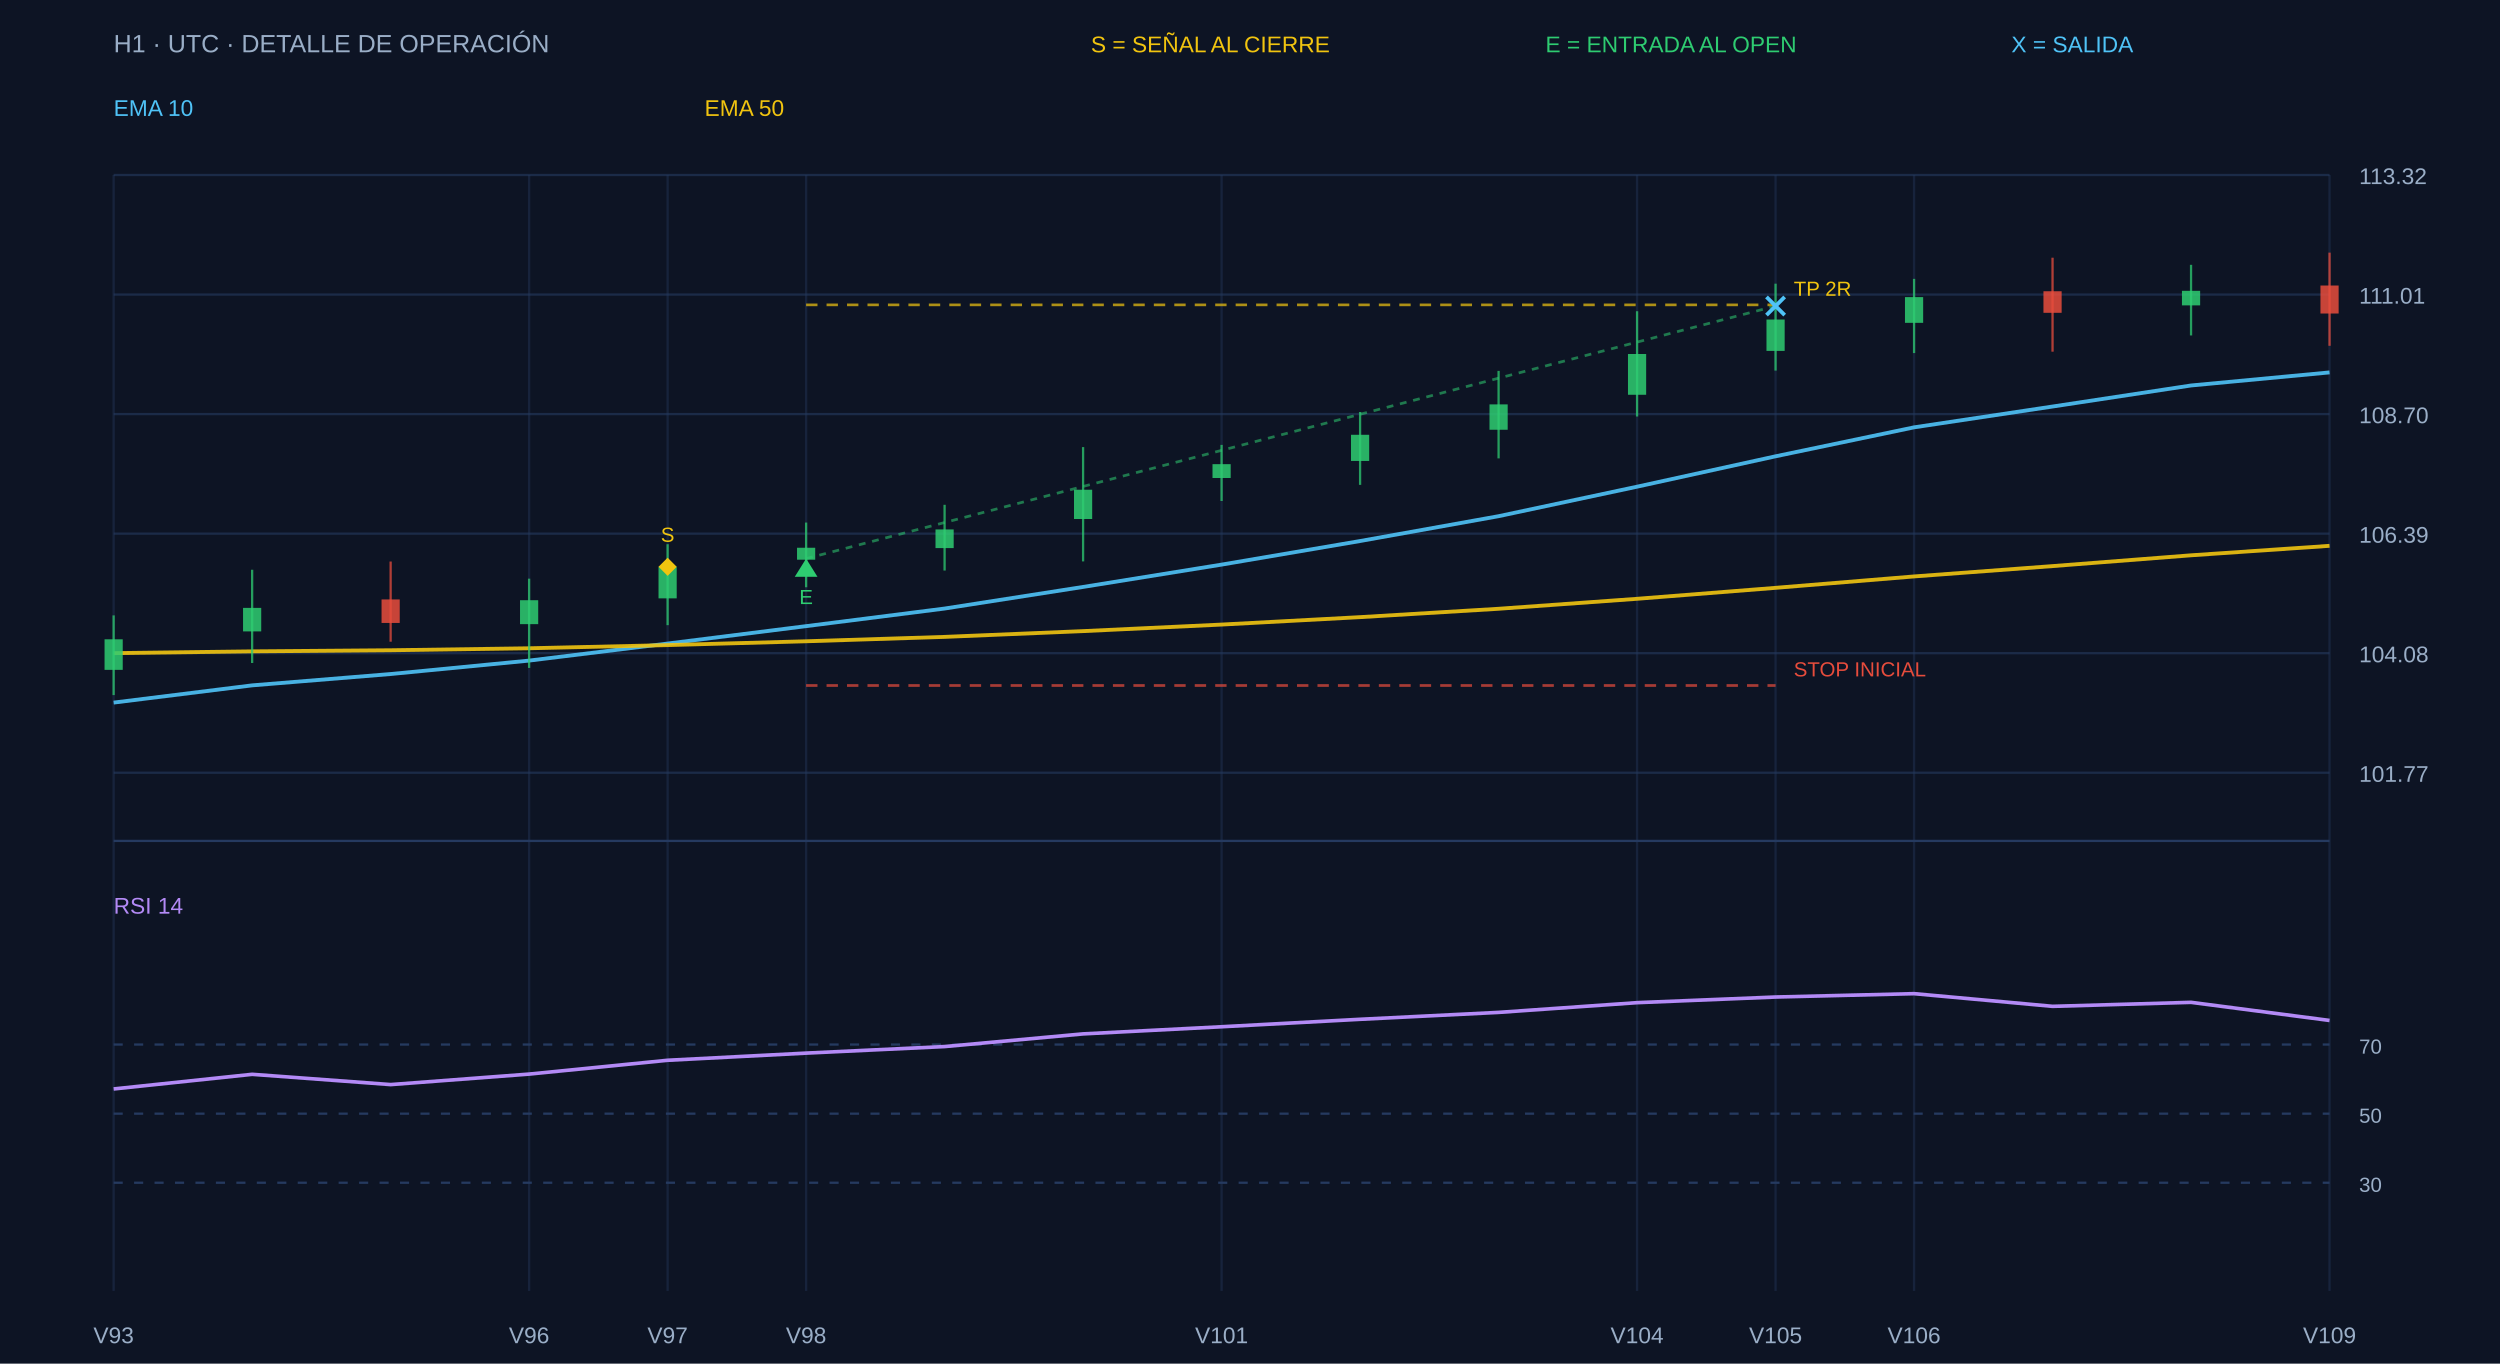
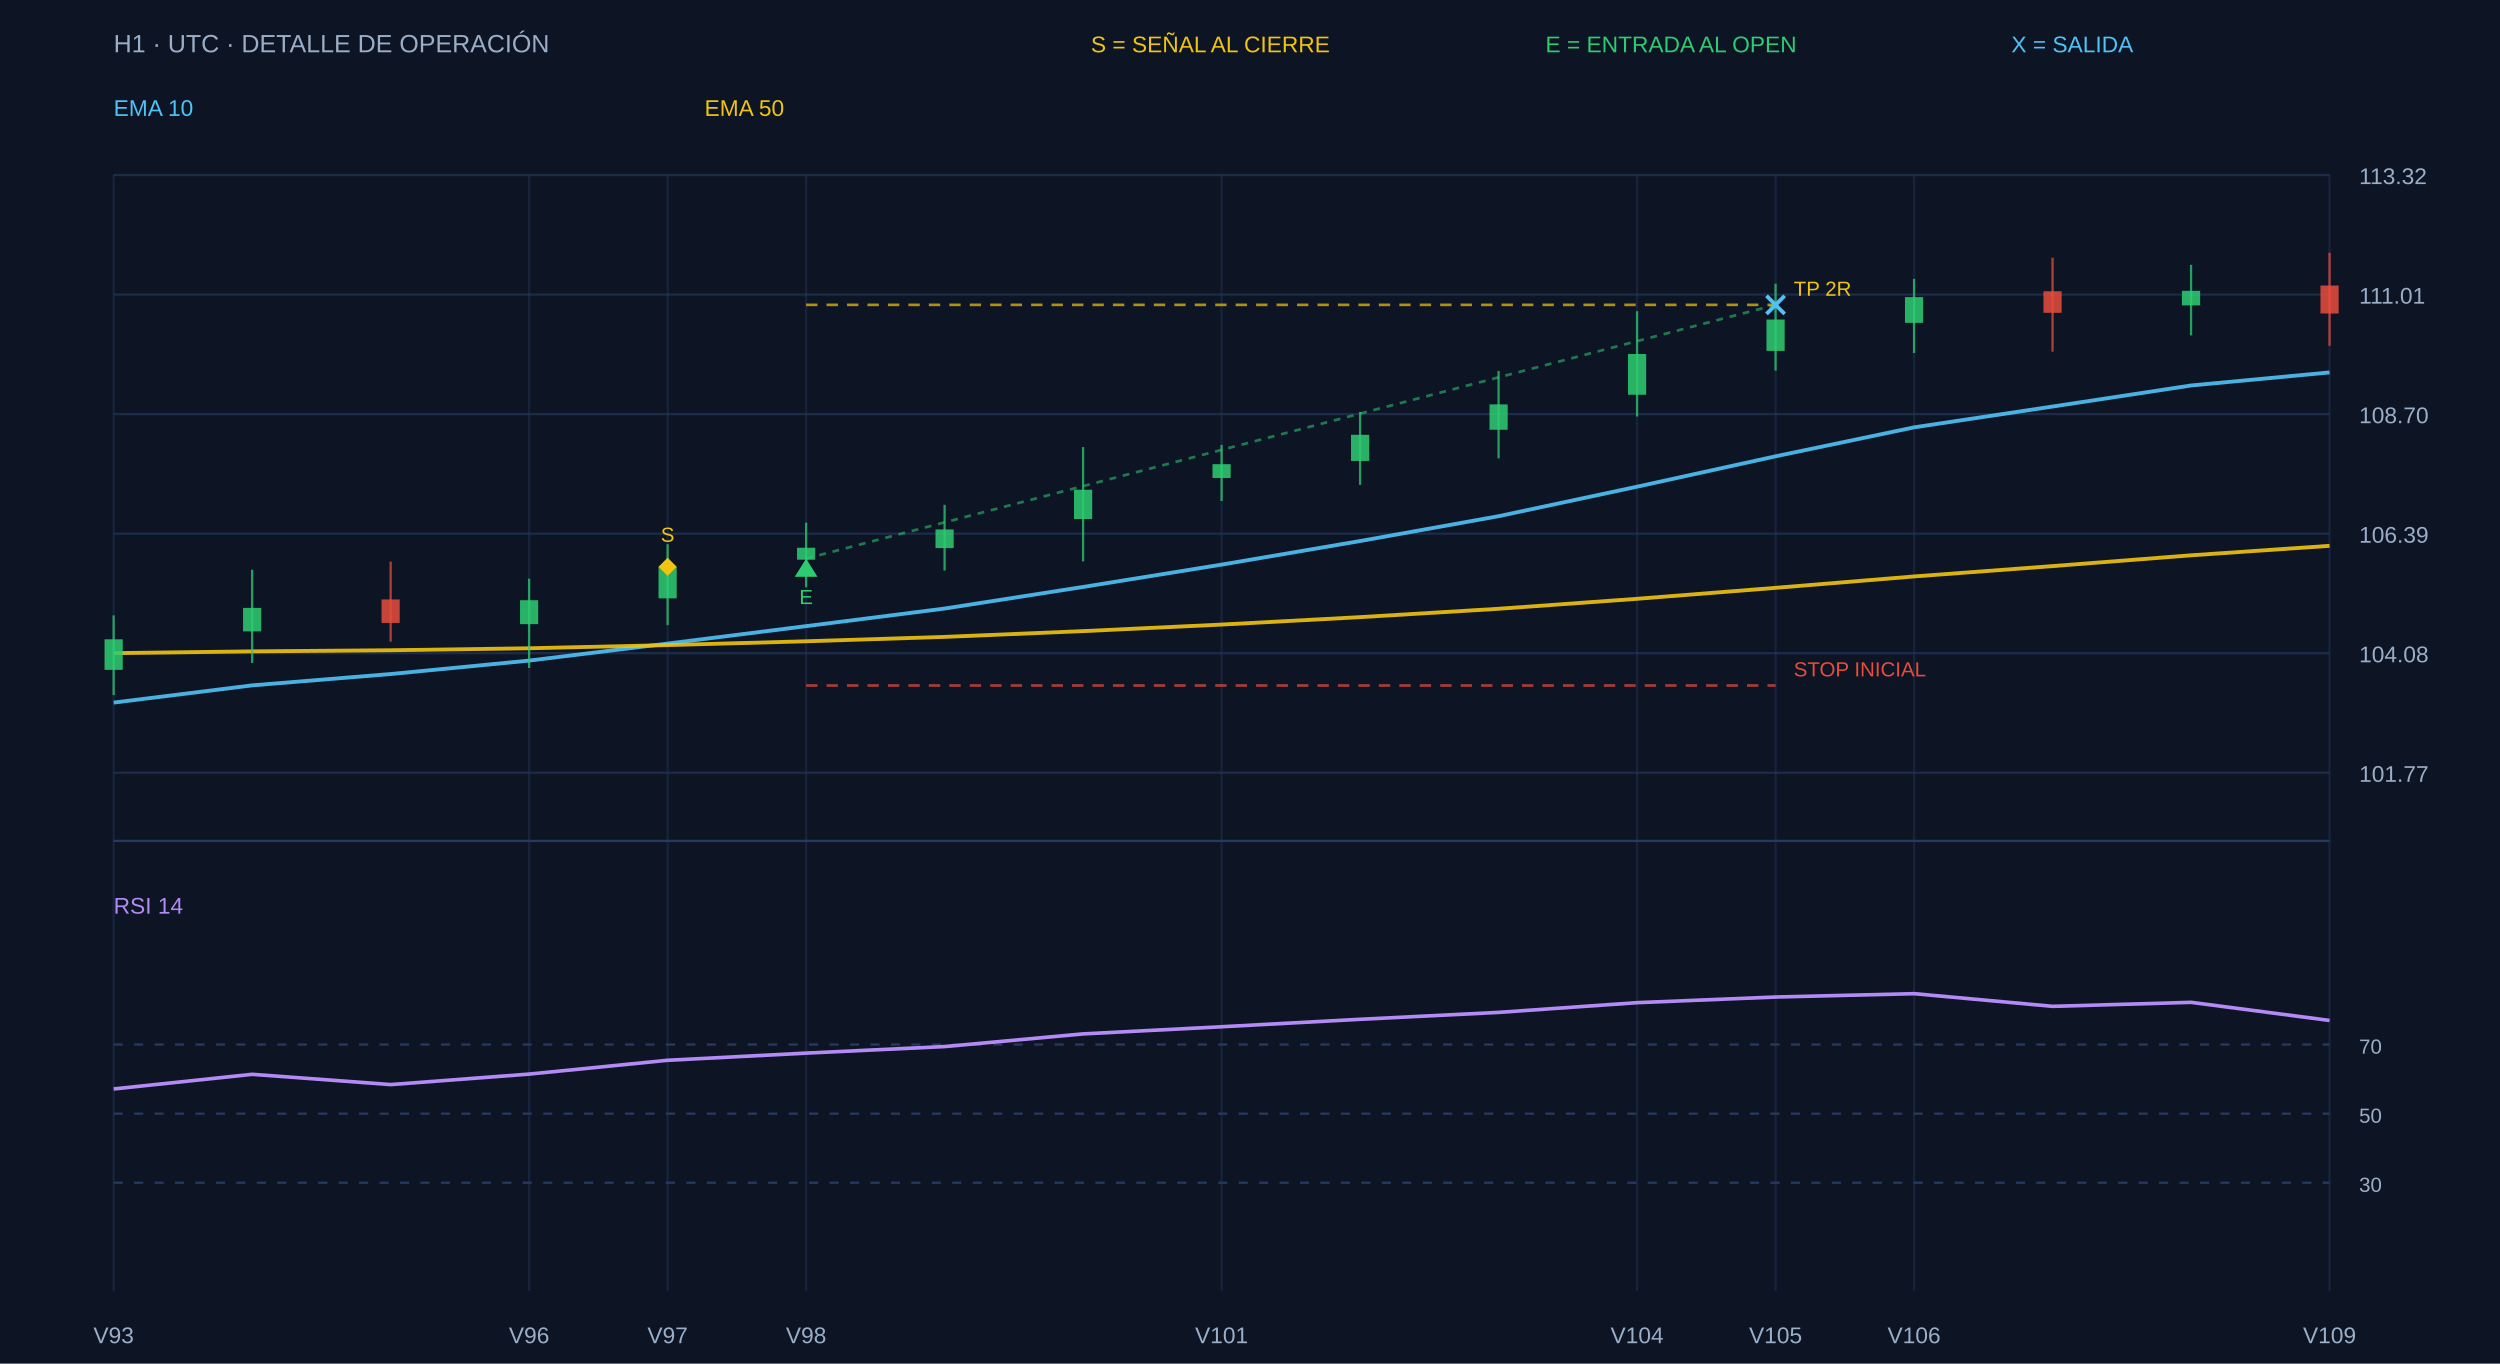
<svg xmlns="http://www.w3.org/2000/svg" viewBox="0 0 1100 600" role="img">
  <rect width="1100" height="600" fill="#0d1424" />
  <text x="50.00" y="23.00" fill="#9aaec7" font-size="11" font-family="Segoe UI,Arial,sans-serif" text-anchor="start">H1 · UTC · DETALLE DE OPERACIÓN</text>
  <text x="480.00" y="23.00" fill="#f1c40f" font-size="10" font-family="Segoe UI,Arial,sans-serif" text-anchor="start">S = SEÑAL AL CIERRE</text>
  <text x="680.00" y="23.00" fill="#2ecc71" font-size="10" font-family="Segoe UI,Arial,sans-serif" text-anchor="start">E = ENTRADA AL OPEN</text>
  <text x="885.00" y="23.00" fill="#4fc3f7" font-size="10" font-family="Segoe UI,Arial,sans-serif" text-anchor="start">X = SALIDA</text>
  <path d="M50 340.00H1025" stroke="#253a60" opacity=".6" />
  <text x="1038.00" y="344.00" fill="#9aaec7" font-size="10" font-family="Segoe UI,Arial,sans-serif" text-anchor="start">101.77</text>
  <path d="M50 287.40H1025" stroke="#253a60" opacity=".6" />
  <text x="1038.00" y="291.40" fill="#9aaec7" font-size="10" font-family="Segoe UI,Arial,sans-serif" text-anchor="start">104.08</text>
  <path d="M50 234.80H1025" stroke="#253a60" opacity=".6" />
  <text x="1038.00" y="238.80" fill="#9aaec7" font-size="10" font-family="Segoe UI,Arial,sans-serif" text-anchor="start">106.39</text>
  <path d="M50 182.20H1025" stroke="#253a60" opacity=".6" />
  <text x="1038.00" y="186.20" fill="#9aaec7" font-size="10" font-family="Segoe UI,Arial,sans-serif" text-anchor="start">108.70</text>
  <path d="M50 129.60H1025" stroke="#253a60" opacity=".6" />
  <text x="1038.00" y="133.60" fill="#9aaec7" font-size="10" font-family="Segoe UI,Arial,sans-serif" text-anchor="start">111.01</text>
  <path d="M50 77.00H1025" stroke="#253a60" opacity=".6" />
  <text x="1038.00" y="81.00" fill="#9aaec7" font-size="10" font-family="Segoe UI,Arial,sans-serif" text-anchor="start">113.32</text>
  <path d="M50.00 77V568" stroke="#253a60" opacity=".4" />
  <text x="50.00" y="591.00" fill="#9aaec7" font-size="10" font-family="Segoe UI,Arial,sans-serif" text-anchor="middle">V93</text>
  <path d="M232.81 77V568" stroke="#253a60" opacity=".4" />
  <text x="232.81" y="591.00" fill="#9aaec7" font-size="10" font-family="Segoe UI,Arial,sans-serif" text-anchor="middle">V96</text>
  <path d="M293.75 77V568" stroke="#253a60" opacity=".4" />
  <text x="293.75" y="591.00" fill="#9aaec7" font-size="10" font-family="Segoe UI,Arial,sans-serif" text-anchor="middle">V97</text>
  <path d="M354.69 77V568" stroke="#253a60" opacity=".4" />
  <text x="354.69" y="591.00" fill="#9aaec7" font-size="10" font-family="Segoe UI,Arial,sans-serif" text-anchor="middle">V98</text>
  <path d="M537.50 77V568" stroke="#253a60" opacity=".4" />
  <text x="537.50" y="591.00" fill="#9aaec7" font-size="10" font-family="Segoe UI,Arial,sans-serif" text-anchor="middle">V101</text>
  <path d="M720.31 77V568" stroke="#253a60" opacity=".4" />
  <text x="720.31" y="591.00" fill="#9aaec7" font-size="10" font-family="Segoe UI,Arial,sans-serif" text-anchor="middle">V104</text>
  <path d="M781.25 77V568" stroke="#253a60" opacity=".4" />
  <text x="781.25" y="591.00" fill="#9aaec7" font-size="10" font-family="Segoe UI,Arial,sans-serif" text-anchor="middle">V105</text>
  <path d="M842.19 77V568" stroke="#253a60" opacity=".4" />
  <text x="842.19" y="591.00" fill="#9aaec7" font-size="10" font-family="Segoe UI,Arial,sans-serif" text-anchor="middle">V106</text>
  <path d="M1025.00 77V568" stroke="#253a60" opacity=".4" />
  <text x="1025.00" y="591.00" fill="#9aaec7" font-size="10" font-family="Segoe UI,Arial,sans-serif" text-anchor="middle">V109</text>
  <polyline points="50.00,309.14 110.94,301.56 171.88,296.57 232.81,290.66 293.75,283.16 354.69,275.50 415.62,267.76 476.56,258.25 537.50,248.43 598.44,238.05 659.38,227.12 720.31,214.14 781.25,200.77 842.19,188.03 903.12,178.87 964.06,169.61 1025.00,163.86" fill="none" stroke="#4fc3f7" stroke-width="1.7" opacity="0.9" stroke-linejoin="round" />
  <text x="50.00" y="51.00" fill="#4fc3f7" font-size="10" font-family="Segoe UI,Arial,sans-serif" text-anchor="start">EMA 10</text>
  <polyline points="50.00,287.38 110.94,286.60 171.88,286.11 232.81,285.24 293.75,283.84 354.69,282.16 415.62,280.23 476.56,277.69 537.50,274.81 598.44,271.54 659.38,267.86 720.31,263.47 781.25,258.65 842.19,253.63 903.12,249.08 964.06,244.33 1025.00,240.16" fill="none" stroke="#f1c40f" stroke-width="1.7" opacity="0.9" stroke-linejoin="round" />
  <text x="310.00" y="51.00" fill="#f1c40f" font-size="10" font-family="Segoe UI,Arial,sans-serif" text-anchor="start">EMA 50</text>
  <path d="M50.00 270.77V305.84" stroke="#2ecc71" stroke-width="1" opacity=".75" />
  <rect x="46.00" y="281.29" width="8.00" height="13.45" fill="#2ecc71" opacity=".85" />
  <path d="M110.94 250.69V291.72" stroke="#2ecc71" stroke-width="1" opacity=".75" />
  <rect x="106.94" y="267.47" width="8.00" height="10.35" fill="#2ecc71" opacity=".85" />
  <path d="M171.88 247.07V282.35" stroke="#e74c3c" stroke-width="1" opacity=".75" />
  <rect x="167.88" y="263.75" width="8.00" height="10.35" fill="#e74c3c" opacity=".85" />
  <path d="M232.81 254.61V293.89" stroke="#2ecc71" stroke-width="1" opacity=".75" />
  <rect x="228.81" y="264.09" width="8.00" height="10.53" fill="#2ecc71" opacity=".85" />
  <path d="M293.75 239.45V275.07" stroke="#2ecc71" stroke-width="1" opacity=".75" />
  <rect x="289.75" y="249.38" width="8.00" height="13.90" fill="#2ecc71" opacity=".85" />
  <path d="M354.69 229.93V258.39" stroke="#2ecc71" stroke-width="1" opacity=".75" />
  <rect x="350.69" y="241.01" width="8.00" height="5.26" fill="#2ecc71" opacity=".85" />
  <path d="M415.62 222.11V251.04" stroke="#2ecc71" stroke-width="1" opacity=".75" />
  <rect x="411.62" y="232.95" width="8.00" height="8.21" fill="#2ecc71" opacity=".85" />
  <path d="M476.56 196.72V247.02" stroke="#2ecc71" stroke-width="1" opacity=".75" />
  <rect x="472.56" y="215.48" width="8.00" height="12.88" fill="#2ecc71" opacity=".85" />
  <path d="M537.50 195.75V220.44" stroke="#2ecc71" stroke-width="1" opacity=".75" />
  <rect x="533.50" y="204.23" width="8.00" height="6.09" fill="#2ecc71" opacity=".85" />
  <path d="M598.44 181.28V213.34" stroke="#2ecc71" stroke-width="1" opacity=".75" />
  <rect x="594.44" y="191.31" width="8.00" height="11.51" fill="#2ecc71" opacity=".85" />
  <path d="M659.38 163.19V201.69" stroke="#2ecc71" stroke-width="1" opacity=".75" />
  <rect x="655.38" y="177.93" width="8.00" height="11.16" fill="#2ecc71" opacity=".85" />
  <path d="M720.31 136.94V183.27" stroke="#2ecc71" stroke-width="1" opacity=".75" />
  <rect x="716.31" y="155.76" width="8.00" height="17.94" fill="#2ecc71" opacity=".85" />
  <path d="M781.25 124.82V163.06" stroke="#2ecc71" stroke-width="1" opacity=".75" />
  <rect x="777.25" y="140.59" width="8.00" height="13.81" fill="#2ecc71" opacity=".85" />
  <path d="M842.19 122.70V155.35" stroke="#2ecc71" stroke-width="1" opacity=".75" />
  <rect x="838.19" y="130.73" width="8.00" height="11.32" fill="#2ecc71" opacity=".85" />
  <path d="M903.12 113.39V154.74" stroke="#e74c3c" stroke-width="1" opacity=".75" />
  <rect x="899.12" y="128.15" width="8.00" height="9.49" fill="#e74c3c" opacity=".85" />
  <path d="M964.06 116.52V147.60" stroke="#2ecc71" stroke-width="1" opacity=".75" />
  <rect x="960.06" y="127.96" width="8.00" height="6.41" fill="#2ecc71" opacity=".85" />
  <path d="M1025.00 111.16V152.15" stroke="#e74c3c" stroke-width="1" opacity=".75" />
  <rect x="1021.00" y="125.63" width="8.00" height="12.32" fill="#e74c3c" opacity=".85" />
-   <polyline points="354.69,245.79 781.25,134.65" fill="none" stroke="#2ecc71" stroke-width="1.2" opacity="0.55" stroke-linejoin="round" stroke-dasharray="3 3" />
+   <polyline points="354.69,245.79 781.25,134.14" fill="none" stroke="#2ecc71" stroke-width="1.2" opacity="0.55" stroke-linejoin="round" stroke-dasharray="3 3" />
  <polyline points="354.69,301.61 781.25,301.61" fill="none" stroke="#e74c3c" stroke-width="1.2" opacity="0.7" stroke-linejoin="round" stroke-dasharray="5 4" />
  <text x="789.25" y="297.61" fill="#e74c3c" font-size="9" font-family="Segoe UI,Arial,sans-serif" text-anchor="start">STOP INICIAL</text>
  <polyline points="354.69,134.14 781.25,134.14" fill="none" stroke="#f1c40f" stroke-width="1.2" opacity="0.7" stroke-linejoin="round" stroke-dasharray="5 4" />
  <text x="789.25" y="130.14" fill="#f1c40f" font-size="9" font-family="Segoe UI,Arial,sans-serif" text-anchor="start">TP 2R</text>
  <g>
    <path d="M293.75 245.38l4 4-4 4-4-4Z" fill="#f1c40f" />
    <text x="293.75" y="238.38" fill="#f1c40f" font-size="9" font-family="Segoe UI,Arial,sans-serif" text-anchor="middle">S</text>
  </g>
  <g>
    <path d="M354.69 245.79l-5 8h10Z" fill="#2ecc71" />
    <text x="354.69" y="265.79" fill="#2ecc71" font-size="9" font-family="Segoe UI,Arial,sans-serif" text-anchor="middle">E</text>
  </g>
  <g>
-     <path d="M777.25 130.65l8 8m-8 0 8-8" stroke="#4fc3f7" stroke-width="1.7" />
+     <path d="M777.25 130.14l8 8m-8 0 8-8" stroke="#4fc3f7" stroke-width="1.7" />
  </g>
  <path d="M50 370H1025" stroke="#253a60" />
  <polyline points="50.00,520.40 1025.00,520.40" fill="none" stroke="#253a60" stroke-width="1" opacity="1" stroke-linejoin="round" stroke-dasharray="4 5" />
  <text x="1038.00" y="524.40" fill="#9aaec7" font-size="9" font-family="Segoe UI,Arial,sans-serif" text-anchor="start">30</text>
  <polyline points="50.00,490.00 1025.00,490.00" fill="none" stroke="#253a60" stroke-width="1" opacity="1" stroke-linejoin="round" stroke-dasharray="4 5" />
  <text x="1038.00" y="494.00" fill="#9aaec7" font-size="9" font-family="Segoe UI,Arial,sans-serif" text-anchor="start">50</text>
  <polyline points="50.00,459.60 1025.00,459.60" fill="none" stroke="#253a60" stroke-width="1" opacity="1" stroke-linejoin="round" stroke-dasharray="4 5" />
  <text x="1038.00" y="463.60" fill="#9aaec7" font-size="9" font-family="Segoe UI,Arial,sans-serif" text-anchor="start">70</text>
  <polyline points="50.00,479.14 110.94,472.70 171.88,477.22 232.81,472.60 293.75,466.52 354.69,463.37 415.62,460.49 476.56,454.91 537.50,451.77 598.44,448.49 659.38,445.45 720.31,441.17 781.25,438.69 842.19,437.21 903.12,442.79 964.06,441.03 1025.00,449.00" fill="none" stroke="#b38af6" stroke-width="1.6" opacity="1" stroke-linejoin="round" />
  <text x="50.00" y="402.00" fill="#b38af6" font-size="10" font-family="Segoe UI,Arial,sans-serif" text-anchor="start">RSI 14</text>
</svg>
